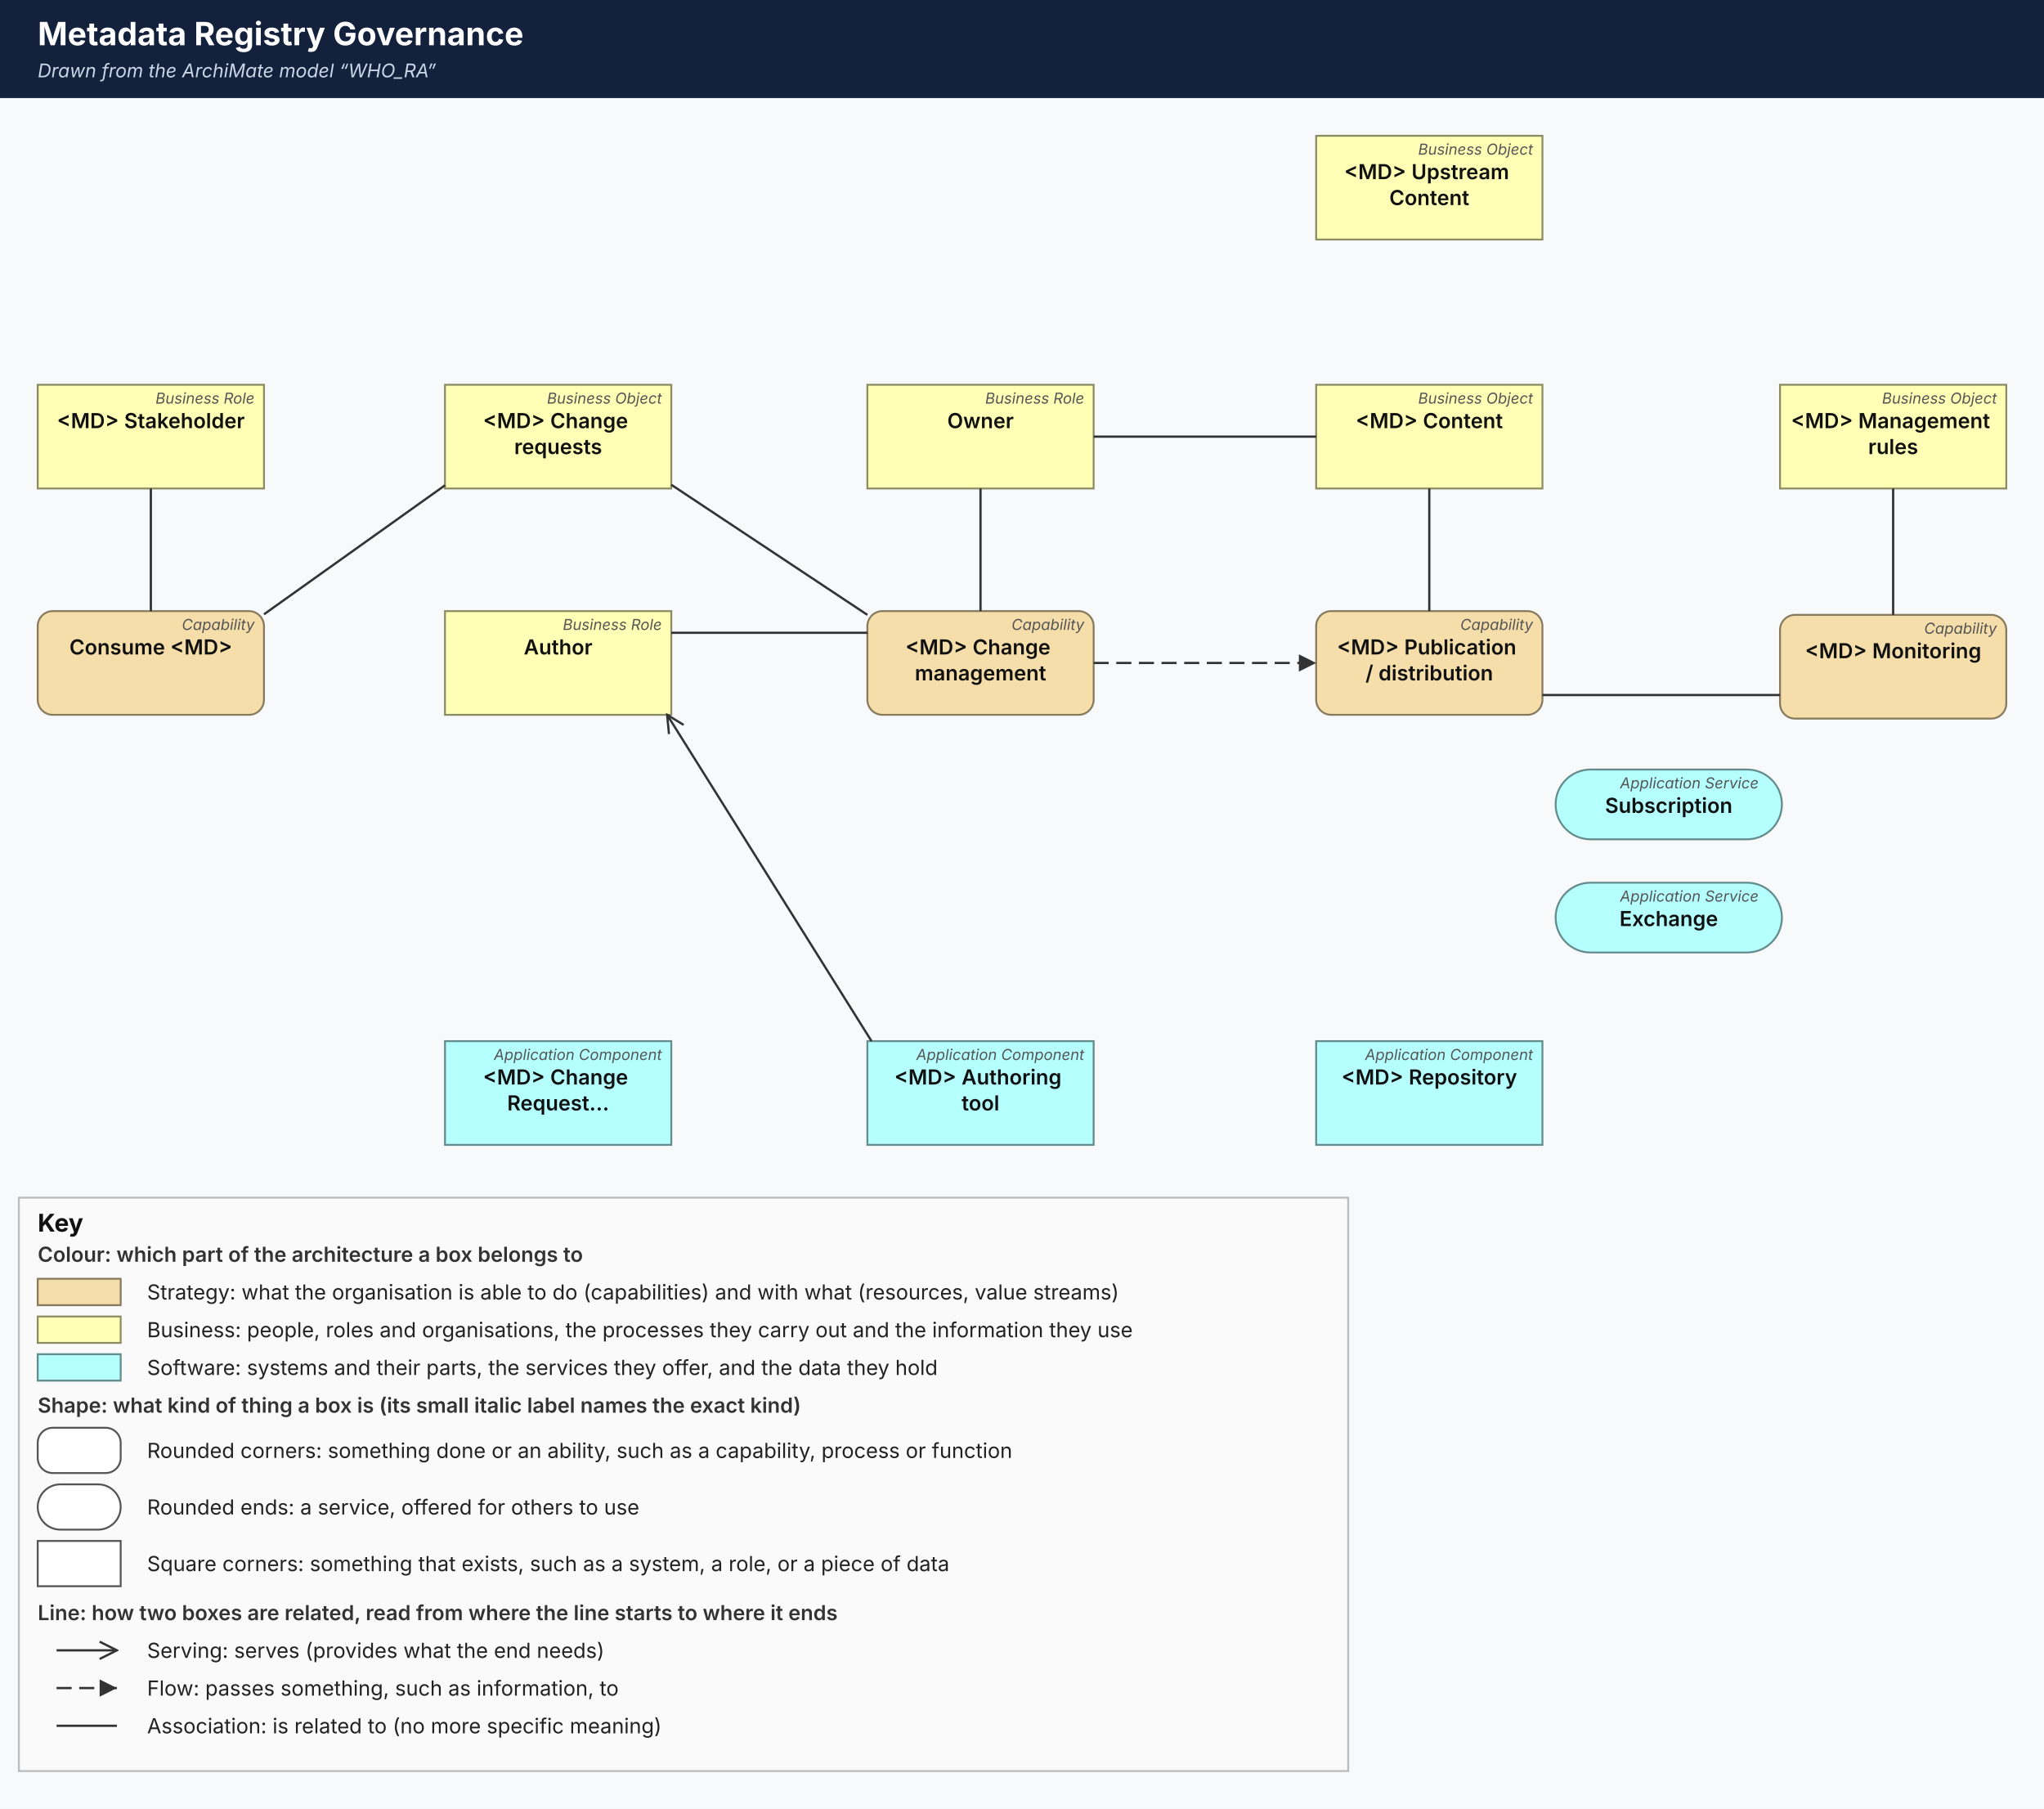
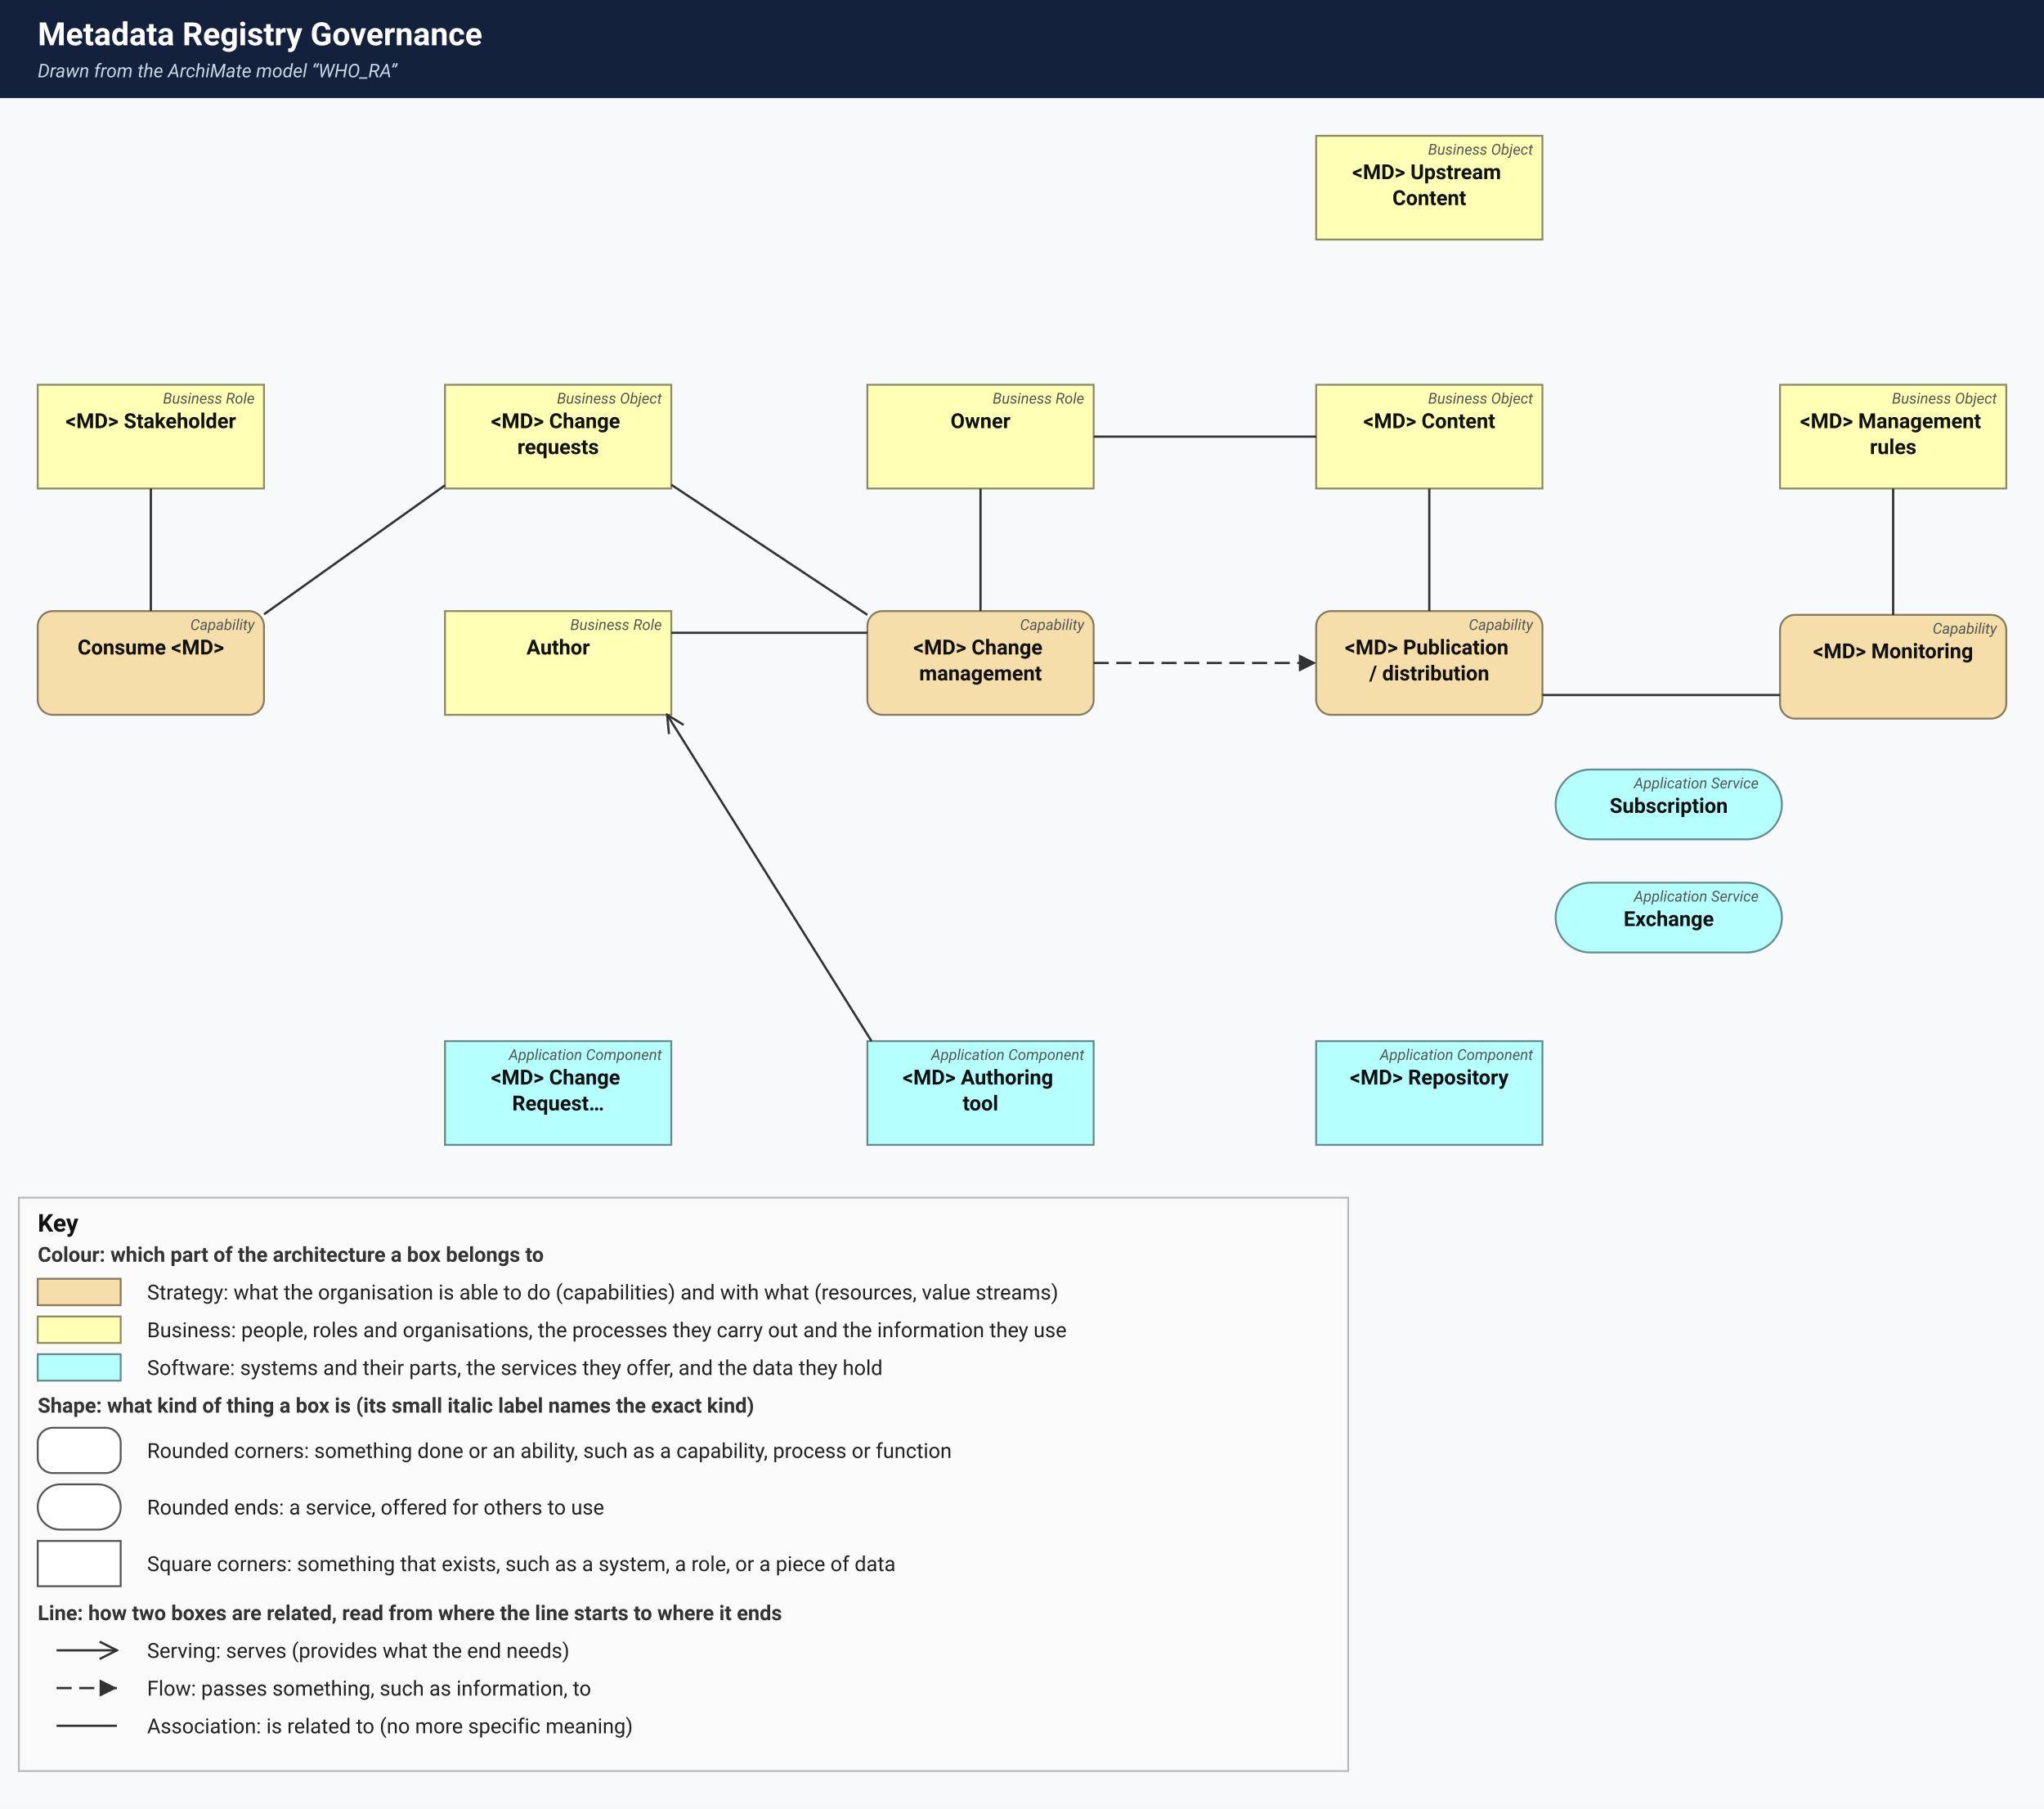
<svg xmlns="http://www.w3.org/2000/svg" viewBox="208 120 1084 959" width="1084" height="959" role="img" aria-labelledby="av-title">
  <style>
- .av-name{font:600 11px Inter, "Segoe UI", system-ui, -apple-system, Helvetica, Arial, sans-serif;fill:#111}
- .av-type{font:italic 8px Inter, "Segoe UI", system-ui, -apple-system, Helvetica, Arial, sans-serif;fill:#555}
- .av-group{font:600 11px Inter, "Segoe UI", system-ui, -apple-system, Helvetica, Arial, sans-serif;fill:#333}
- .av-note{font:10px Inter, "Segoe UI", system-ui, -apple-system, Helvetica, Arial, sans-serif;fill:#222}
- .av-key{font:11px Inter, "Segoe UI", system-ui, -apple-system, Helvetica, Arial, sans-serif;fill:#222}
- .av-keyh{font:600 11px Inter, "Segoe UI", system-ui, -apple-system, Helvetica, Arial, sans-serif;fill:#333}
- .av-keyt{font:700 13px Inter, "Segoe UI", system-ui, -apple-system, Helvetica, Arial, sans-serif;fill:#111}
- .av-rel{font:9px Inter, "Segoe UI", system-ui, -apple-system, Helvetica, Arial, sans-serif;fill:#333;paint-order:stroke;stroke:#fff;stroke-width:3px}
+ .av-name{font:600 11px system-ui, -apple-system, "Segoe UI", Roboto, "Helvetica Neue", Arial, "Noto Sans", sans-serif;fill:#111}
+ .av-type{font:italic 8px system-ui, -apple-system, "Segoe UI", Roboto, "Helvetica Neue", Arial, "Noto Sans", sans-serif;fill:#555}
+ .av-group{font:600 11px system-ui, -apple-system, "Segoe UI", Roboto, "Helvetica Neue", Arial, "Noto Sans", sans-serif;fill:#333}
+ .av-note{font:10px system-ui, -apple-system, "Segoe UI", Roboto, "Helvetica Neue", Arial, "Noto Sans", sans-serif;fill:#222}
+ .av-key{font:11px system-ui, -apple-system, "Segoe UI", Roboto, "Helvetica Neue", Arial, "Noto Sans", sans-serif;fill:#222}
+ .av-keyh{font:600 11px system-ui, -apple-system, "Segoe UI", Roboto, "Helvetica Neue", Arial, "Noto Sans", sans-serif;fill:#333}
+ .av-keyt{font:700 13px system-ui, -apple-system, "Segoe UI", Roboto, "Helvetica Neue", Arial, "Noto Sans", sans-serif;fill:#111}
+ .av-rel{font:9px system-ui, -apple-system, "Segoe UI", Roboto, "Helvetica Neue", Arial, "Noto Sans", sans-serif;fill:#333;paint-order:stroke;stroke:#fff;stroke-width:3px}
a:hover rect,a:hover polygon,a:focus rect,a:focus polygon{stroke:#06c;stroke-width:2.5}
</style>
  <defs>
    <marker id="arrow-open" viewBox="0 0 12 12" refX="11" refY="6" markerWidth="11" markerHeight="11" orient="auto-start-reverse" markerUnits="userSpaceOnUse">
      <path d="M1 1 L11 6 L1 11" fill="none" stroke="#333" stroke-width="1.3" />
    </marker>
    <marker id="arrow-filled" viewBox="0 0 12 12" refX="11" refY="6" markerWidth="11" markerHeight="11" orient="auto-start-reverse" markerUnits="userSpaceOnUse">
      <path d="M1 1 L11 6 L1 11 Z" fill="#333" />
    </marker>
    <marker id="arrow-small" viewBox="0 0 10 10" refX="9" refY="5" markerWidth="8" markerHeight="8" orient="auto-start-reverse" markerUnits="userSpaceOnUse">
      <path d="M1 1 L9 5 L1 9" fill="none" stroke="#333" stroke-width="1.2" />
    </marker>
    <marker id="triangle-hollow" viewBox="0 0 14 14" refX="13" refY="7" markerWidth="13" markerHeight="13" orient="auto-start-reverse" markerUnits="userSpaceOnUse">
      <path d="M1 1 L13 7 L1 13 Z" fill="#fff" stroke="#333" stroke-width="1.2" />
    </marker>
    <marker id="diamond-filled" viewBox="0 0 16 10" refX="1" refY="5" markerWidth="16" markerHeight="10" orient="auto-start-reverse" markerUnits="userSpaceOnUse">
      <path d="M1 5 L8 1 L15 5 L8 9 Z" fill="#333" />
    </marker>
    <marker id="diamond-hollow" viewBox="0 0 16 10" refX="1" refY="5" markerWidth="16" markerHeight="10" orient="auto-start-reverse" markerUnits="userSpaceOnUse">
      <path d="M1 5 L8 1 L15 5 L8 9 Z" fill="#fff" stroke="#333" stroke-width="1.2" />
    </marker>
    <marker id="dot" viewBox="0 0 8 8" refX="4" refY="4" markerWidth="7" markerHeight="7" orient="auto" markerUnits="userSpaceOnUse">
      <circle cx="4" cy="4" r="3.2" fill="#333" />
    </marker>
    <pattern id="missing" width="8" height="8" patternUnits="userSpaceOnUse" patternTransform="rotate(45)">
      <rect width="8" height="8" fill="#fff" />
      <line x1="0" y1="0" x2="0" y2="8" stroke="#d33" stroke-width="2" />
    </pattern>
  </defs>
  <rect x="208" y="120" width="1084" height="959" fill="#f8f9fb" />
  <rect x="208" y="120" width="1084" height="52" fill="#14213d" />
-   <text x="228" y="144" style="font:700 17px Inter, &quot;Segoe UI&quot;, system-ui, -apple-system, Helvetica, Arial, sans-serif;fill:#fff">Metadata Registry Governance</text>
-   <text x="228" y="161" style="font:italic 10px Inter, &quot;Segoe UI&quot;, system-ui, -apple-system, Helvetica, Arial, sans-serif;fill:#c9d6e6">Drawn from the ArchiMate model “WHO_RA”</text>
+   <text x="228" y="144" style="font:700 17px system-ui, -apple-system, &quot;Segoe UI&quot;, Roboto, &quot;Helvetica Neue&quot;, Arial, &quot;Noto Sans&quot;, sans-serif;fill:#fff">Metadata Registry Governance</text>
+   <text x="228" y="161" style="font:italic 10px system-ui, -apple-system, &quot;Segoe UI&quot;, Roboto, &quot;Helvetica Neue&quot;, Arial, &quot;Noto Sans&quot;, sans-serif;fill:#c9d6e6">Drawn from the ArchiMate model “WHO_RA”</text>
  <a href="../../../en/dpi-h-ra/archimate/0.3.0-draft.1/element/owner/" target="_top">
    <rect x="668" y="324" width="120" height="55" fill="#ffffb5" stroke="#8c8c64" stroke-width="1" />
    <text class="av-type" x="783" y="334" text-anchor="end">Business Role</text>
    <text class="av-name" x="728" y="347" text-anchor="middle">
      <tspan x="728" dy="0">Owner</tspan>
    </text>
  </a>
  <a href="../../../en/dpi-h-ra/archimate/0.3.0-draft.1/element/md-change-requests/" target="_top">
    <rect x="444" y="324" width="120" height="55" fill="#ffffb5" stroke="#8c8c64" stroke-width="1" />
    <text class="av-type" x="559" y="334" text-anchor="end">Business Object</text>
    <text class="av-name" x="504" y="347" text-anchor="middle">
      <tspan x="504" dy="0">&lt;MD&gt; Change</tspan>
      <tspan x="504" dy="13.75">requests</tspan>
    </text>
  </a>
  <a href="../../../en/dpi-h-ra/archimate/0.3.0-draft.1/element/md-stakeholder/" target="_top">
    <rect x="228" y="324" width="120" height="55" fill="#ffffb5" stroke="#8c8c64" stroke-width="1" />
    <text class="av-type" x="343" y="334" text-anchor="end">Business Role</text>
    <text class="av-name" x="288" y="347" text-anchor="middle">
      <tspan x="288" dy="0">&lt;MD&gt; Stakeholder</tspan>
    </text>
  </a>
  <a href="../../../en/dpi-h-ra/archimate/0.3.0-draft.1/element/md-content/" target="_top">
    <rect x="906" y="324" width="120" height="55" fill="#ffffb5" stroke="#8c8c64" stroke-width="1" />
    <text class="av-type" x="1021" y="334" text-anchor="end">Business Object</text>
    <text class="av-name" x="966" y="347" text-anchor="middle">
      <tspan x="966" dy="0">&lt;MD&gt; Content</tspan>
    </text>
  </a>
  <a href="../../../en/dpi-h-ra/archimate/0.3.0-draft.1/element/md-repository/" target="_top">
    <rect x="906" y="672" width="120" height="55" fill="#b5ffff" stroke="#648c8c" stroke-width="1" />
    <text class="av-type" x="1021" y="682" text-anchor="end">Application Component</text>
    <text class="av-name" x="966" y="695" text-anchor="middle">
      <tspan x="966" dy="0">&lt;MD&gt; Repository</tspan>
    </text>
  </a>
  <a href="../../../en/dpi-h-ra/archimate/0.3.0-draft.1/element/md-change-management/" target="_top">
    <rect x="668" y="444" width="120" height="55" rx="8" fill="#f5deaa" stroke="#877a5e" stroke-width="1" />
    <text class="av-type" x="783" y="454" text-anchor="end">Capability</text>
    <text class="av-name" x="728" y="467" text-anchor="middle">
      <tspan x="728" dy="0">&lt;MD&gt; Change</tspan>
      <tspan x="728" dy="13.75">management</tspan>
    </text>
  </a>
  <a href="../../../en/dpi-h-ra/archimate/0.3.0-draft.1/element/md-publication-distribution/" target="_top">
    <rect x="906" y="444" width="120" height="55" rx="8" fill="#f5deaa" stroke="#877a5e" stroke-width="1" />
    <text class="av-type" x="1021" y="454" text-anchor="end">Capability</text>
    <text class="av-name" x="966" y="467" text-anchor="middle">
      <tspan x="966" dy="0">&lt;MD&gt; Publication</tspan>
      <tspan x="966" dy="13.75">/ distribution</tspan>
    </text>
  </a>
  <a href="../../../en/dpi-h-ra/archimate/0.3.0-draft.1/element/md-monitoring/" target="_top">
    <rect x="1152" y="446" width="120" height="55" rx="8" fill="#f5deaa" stroke="#877a5e" stroke-width="1" />
    <text class="av-type" x="1267" y="456" text-anchor="end">Capability</text>
    <text class="av-name" x="1212" y="469" text-anchor="middle">
      <tspan x="1212" dy="0">&lt;MD&gt; Monitoring</tspan>
    </text>
  </a>
  <a href="../../../en/dpi-h-ra/archimate/0.3.0-draft.1/element/md-management-rules/" target="_top">
    <rect x="1152" y="324" width="120" height="55" fill="#ffffb5" stroke="#8c8c64" stroke-width="1" />
    <text class="av-type" x="1267" y="334" text-anchor="end">Business Object</text>
    <text class="av-name" x="1212" y="347" text-anchor="middle">
      <tspan x="1212" dy="0">&lt;MD&gt; Management</tspan>
      <tspan x="1212" dy="13.75">rules</tspan>
    </text>
  </a>
  <a href="../../../en/dpi-h-ra/archimate/0.3.0-draft.1/element/md-authoring-tool/" target="_top">
    <rect x="668" y="672" width="120" height="55" fill="#b5ffff" stroke="#648c8c" stroke-width="1" />
    <text class="av-type" x="783" y="682" text-anchor="end">Application Component</text>
    <text class="av-name" x="728" y="695" text-anchor="middle">
      <tspan x="728" dy="0">&lt;MD&gt; Authoring</tspan>
      <tspan x="728" dy="13.75">tool</tspan>
    </text>
  </a>
  <a href="../../../en/dpi-h-ra/archimate/0.3.0-draft.1/element/md-upstream-content/" target="_top">
    <rect x="906" y="192" width="120" height="55" fill="#ffffb5" stroke="#8c8c64" stroke-width="1" />
    <text class="av-type" x="1021" y="202" text-anchor="end">Business Object</text>
    <text class="av-name" x="966" y="215" text-anchor="middle">
      <tspan x="966" dy="0">&lt;MD&gt; Upstream</tspan>
      <tspan x="966" dy="13.75">Content</tspan>
    </text>
  </a>
  <a href="../../../en/dpi-h-ra/archimate/0.3.0-draft.1/element/md-change-request-tooling/" target="_top">
    <rect x="444" y="672" width="120" height="55" fill="#b5ffff" stroke="#648c8c" stroke-width="1" />
    <text class="av-type" x="559" y="682" text-anchor="end">Application Component</text>
    <text class="av-name" x="504" y="695" text-anchor="middle">
      <tspan x="504" dy="0">&lt;MD&gt; Change</tspan>
      <tspan x="504" dy="13.75">Request…</tspan>
    </text>
  </a>
  <a href="../../../en/dpi-h-ra/archimate/0.3.0-draft.1/element/consume-md/" target="_top">
    <rect x="228" y="444" width="120" height="55" rx="8" fill="#f5deaa" stroke="#877a5e" stroke-width="1" />
    <text class="av-type" x="343" y="454" text-anchor="end">Capability</text>
    <text class="av-name" x="288" y="467" text-anchor="middle">
      <tspan x="288" dy="0">Consume &lt;MD&gt;</tspan>
    </text>
  </a>
  <a href="../../../en/dpi-h-ra/archimate/0.3.0-draft.1/element/author/" target="_top">
    <rect x="444" y="444" width="120" height="55" fill="#ffffb5" stroke="#8c8c64" stroke-width="1" />
    <text class="av-type" x="559" y="454" text-anchor="end">Business Role</text>
    <text class="av-name" x="504" y="467" text-anchor="middle">
      <tspan x="504" dy="0">Author</tspan>
    </text>
  </a>
  <a href="../../../en/dpi-h-ra/archimate/0.3.0-draft.1/element/subscription/" target="_top">
    <rect x="1033" y="528" width="120" height="37" rx="18.5" fill="#b5ffff" stroke="#648c8c" stroke-width="1" />
    <text class="av-type" x="1140.667" y="538" text-anchor="end">Application Service</text>
    <text class="av-name" x="1093" y="551" text-anchor="middle">
      <tspan x="1093" dy="0">Subscription</tspan>
    </text>
  </a>
  <a href="../../../en/dpi-h-ra/archimate/0.3.0-draft.1/element/exchange/" target="_top">
    <rect x="1033" y="588" width="120" height="37" rx="18.5" fill="#b5ffff" stroke="#648c8c" stroke-width="1" />
    <text class="av-type" x="1140.667" y="598" text-anchor="end">Application Service</text>
    <text class="av-name" x="1093" y="611" text-anchor="middle">
      <tspan x="1093" dy="0">Exchange</tspan>
    </text>
  </a>
  <a href="../../../en/dpi-h-ra/archimate/0.3.0-draft.1/relationship/id-4b976e2df482407e96c47dc26fe2723f/" target="_top">
    <path d="M564 377 L668 446" fill="none" stroke="#333" stroke-width="1.2" />
    <path d="M564 377 L668 446" fill="none" stroke="transparent" stroke-width="8" />
  </a>
  <a href="../../../en/dpi-h-ra/archimate/0.3.0-draft.1/relationship/id-365980e842c144e8aaf62cfc1d150451/" target="_top">
    <path d="M288 379 L288 444" fill="none" stroke="#333" stroke-width="1.2" />
    <path d="M288 379 L288 444" fill="none" stroke="transparent" stroke-width="8" />
  </a>
  <a href="../../../en/dpi-h-ra/archimate/0.3.0-draft.1/relationship/id-f12db89702a54c699a0fd4ea4ad921c9/" target="_top">
    <path d="M906 351.5 L788 351.5" fill="none" stroke="#333" stroke-width="1.2" />
    <path d="M906 351.5 L788 351.5" fill="none" stroke="transparent" stroke-width="8" />
  </a>
  <a href="../../../en/dpi-h-ra/archimate/0.3.0-draft.1/relationship/id-d5a793f4118142d99fd014f775f58d2c/" target="_top">
    <path d="M728 444 L728 379" fill="none" stroke="#333" stroke-width="1.2" />
    <path d="M728 444 L728 379" fill="none" stroke="transparent" stroke-width="8" />
  </a>
  <a href="../../../en/dpi-h-ra/archimate/0.3.0-draft.1/relationship/id-5a44401920e54dc6897c70a5a554ff54/" target="_top">
    <path d="M788 471.5 L906 471.5" fill="none" stroke="#333" stroke-width="1.2" stroke-dasharray="8 4" marker-end="url(#arrow-filled)" />
    <path d="M788 471.5 L906 471.5" fill="none" stroke="transparent" stroke-width="8" />
  </a>
  <a href="../../../en/dpi-h-ra/archimate/0.3.0-draft.1/relationship/id-a237fe62ece44de1a1abf272d21b556e/" target="_top">
    <path d="M966 444 L966 379" fill="none" stroke="#333" stroke-width="1.2" />
    <path d="M966 444 L966 379" fill="none" stroke="transparent" stroke-width="8" />
  </a>
  <a href="../../../en/dpi-h-ra/archimate/0.3.0-draft.1/relationship/id-93446998f72644bcbc2d312e77cc3d59/" target="_top">
    <path d="M1152 488.5 L1026 488.5" fill="none" stroke="#333" stroke-width="1.2" />
    <path d="M1152 488.5 L1026 488.5" fill="none" stroke="transparent" stroke-width="8" />
  </a>
  <a href="../../../en/dpi-h-ra/archimate/0.3.0-draft.1/relationship/id-bfc87838a80d4adb8476faac9899847a/" target="_top">
    <path d="M1212 379 L1212 446" fill="none" stroke="#333" stroke-width="1.2" />
    <path d="M1212 379 L1212 446" fill="none" stroke="transparent" stroke-width="8" />
  </a>
  <a href="../../../en/dpi-h-ra/archimate/0.3.0-draft.1/relationship/id-42a891f6319b4b14a7a7ba21b20a92fc/" target="_top">
    <path d="M670.2 672 L561.8 499" fill="none" stroke="#333" stroke-width="1.2" marker-end="url(#arrow-open)" />
    <path d="M670.2 672 L561.8 499" fill="none" stroke="transparent" stroke-width="8" />
  </a>
  <a href="../../../en/dpi-h-ra/archimate/0.3.0-draft.1/relationship/id-2e234297eee84facae1c81761a142286/" target="_top">
    <path d="M348 445.7 L444 377.3" fill="none" stroke="#333" stroke-width="1.2" />
    <path d="M348 445.7 L444 377.3" fill="none" stroke="transparent" stroke-width="8" />
  </a>
  <a href="../../../en/dpi-h-ra/archimate/0.3.0-draft.1/relationship/id-7d48e2693c2e449e80ed136d2809a227/" target="_top">
    <path d="M564 455.5 L668 455.5" fill="none" stroke="#333" stroke-width="1.2" />
    <path d="M564 455.5 L668 455.5" fill="none" stroke="transparent" stroke-width="8" />
  </a>
  <g class="av-legend">
    <rect x="218" y="755" width="705" height="304" fill="#fafafa" stroke="#bbb" />
    <text class="av-keyt" x="228" y="773">Key</text>
    <text class="av-keyh" x="228" y="789">Colour: which part of the architecture a box belongs to</text>
    <rect x="228" y="798" width="44" height="14" fill="#f5deaa" stroke="#877a5e" />
    <text class="av-key" x="286" y="809">Strategy: what the organisation is able to do (capabilities) and with what (resources, value streams)</text>
    <rect x="228" y="818" width="44" height="14" fill="#ffffb5" stroke="#8c8c64" />
    <text class="av-key" x="286" y="829">Business: people, roles and organisations, the processes they carry out and the information they use</text>
    <rect x="228" y="838" width="44" height="14" fill="#b5ffff" stroke="#648c8c" />
    <text class="av-key" x="286" y="849">Software: systems and their parts, the services they offer, and the data they hold</text>
    <text class="av-keyh" x="228" y="869">Shape: what kind of thing a box is (its small italic label names the exact kind)</text>
    <rect x="228" y="877" width="44" height="24" rx="8" fill="#fff" stroke="#555" />
    <text class="av-key" x="286" y="893">Rounded corners: something done or an ability, such as a capability, process or function</text>
    <rect x="228" y="907" width="44" height="24" rx="12" fill="#fff" stroke="#555" />
    <text class="av-key" x="286" y="923">Rounded ends: a service, offered for others to use</text>
    <rect x="228" y="937" width="44" height="24" fill="#fff" stroke="#555" />
    <text class="av-key" x="286" y="953">Square corners: something that exists, such as a system, a role, or a piece of data</text>
    <text class="av-keyh" x="228" y="979">Line: how two boxes are related, read from where the line starts to where it ends</text>
    <path d="M238 995 L270 995" fill="none" stroke="#333" stroke-width="1.2" marker-end="url(#arrow-open)" />
    <text class="av-key" x="286" y="999">Serving: serves (provides what the end needs)</text>
    <path d="M238 1015 L270 1015" fill="none" stroke="#333" stroke-width="1.2" stroke-dasharray="8 4" marker-end="url(#arrow-filled)" />
    <text class="av-key" x="286" y="1019">Flow: passes something, such as information, to</text>
    <path d="M238 1035 L270 1035" fill="none" stroke="#333" stroke-width="1.2" />
    <text class="av-key" x="286" y="1039">Association: is related to (no more specific meaning)</text>
  </g>
</svg>
